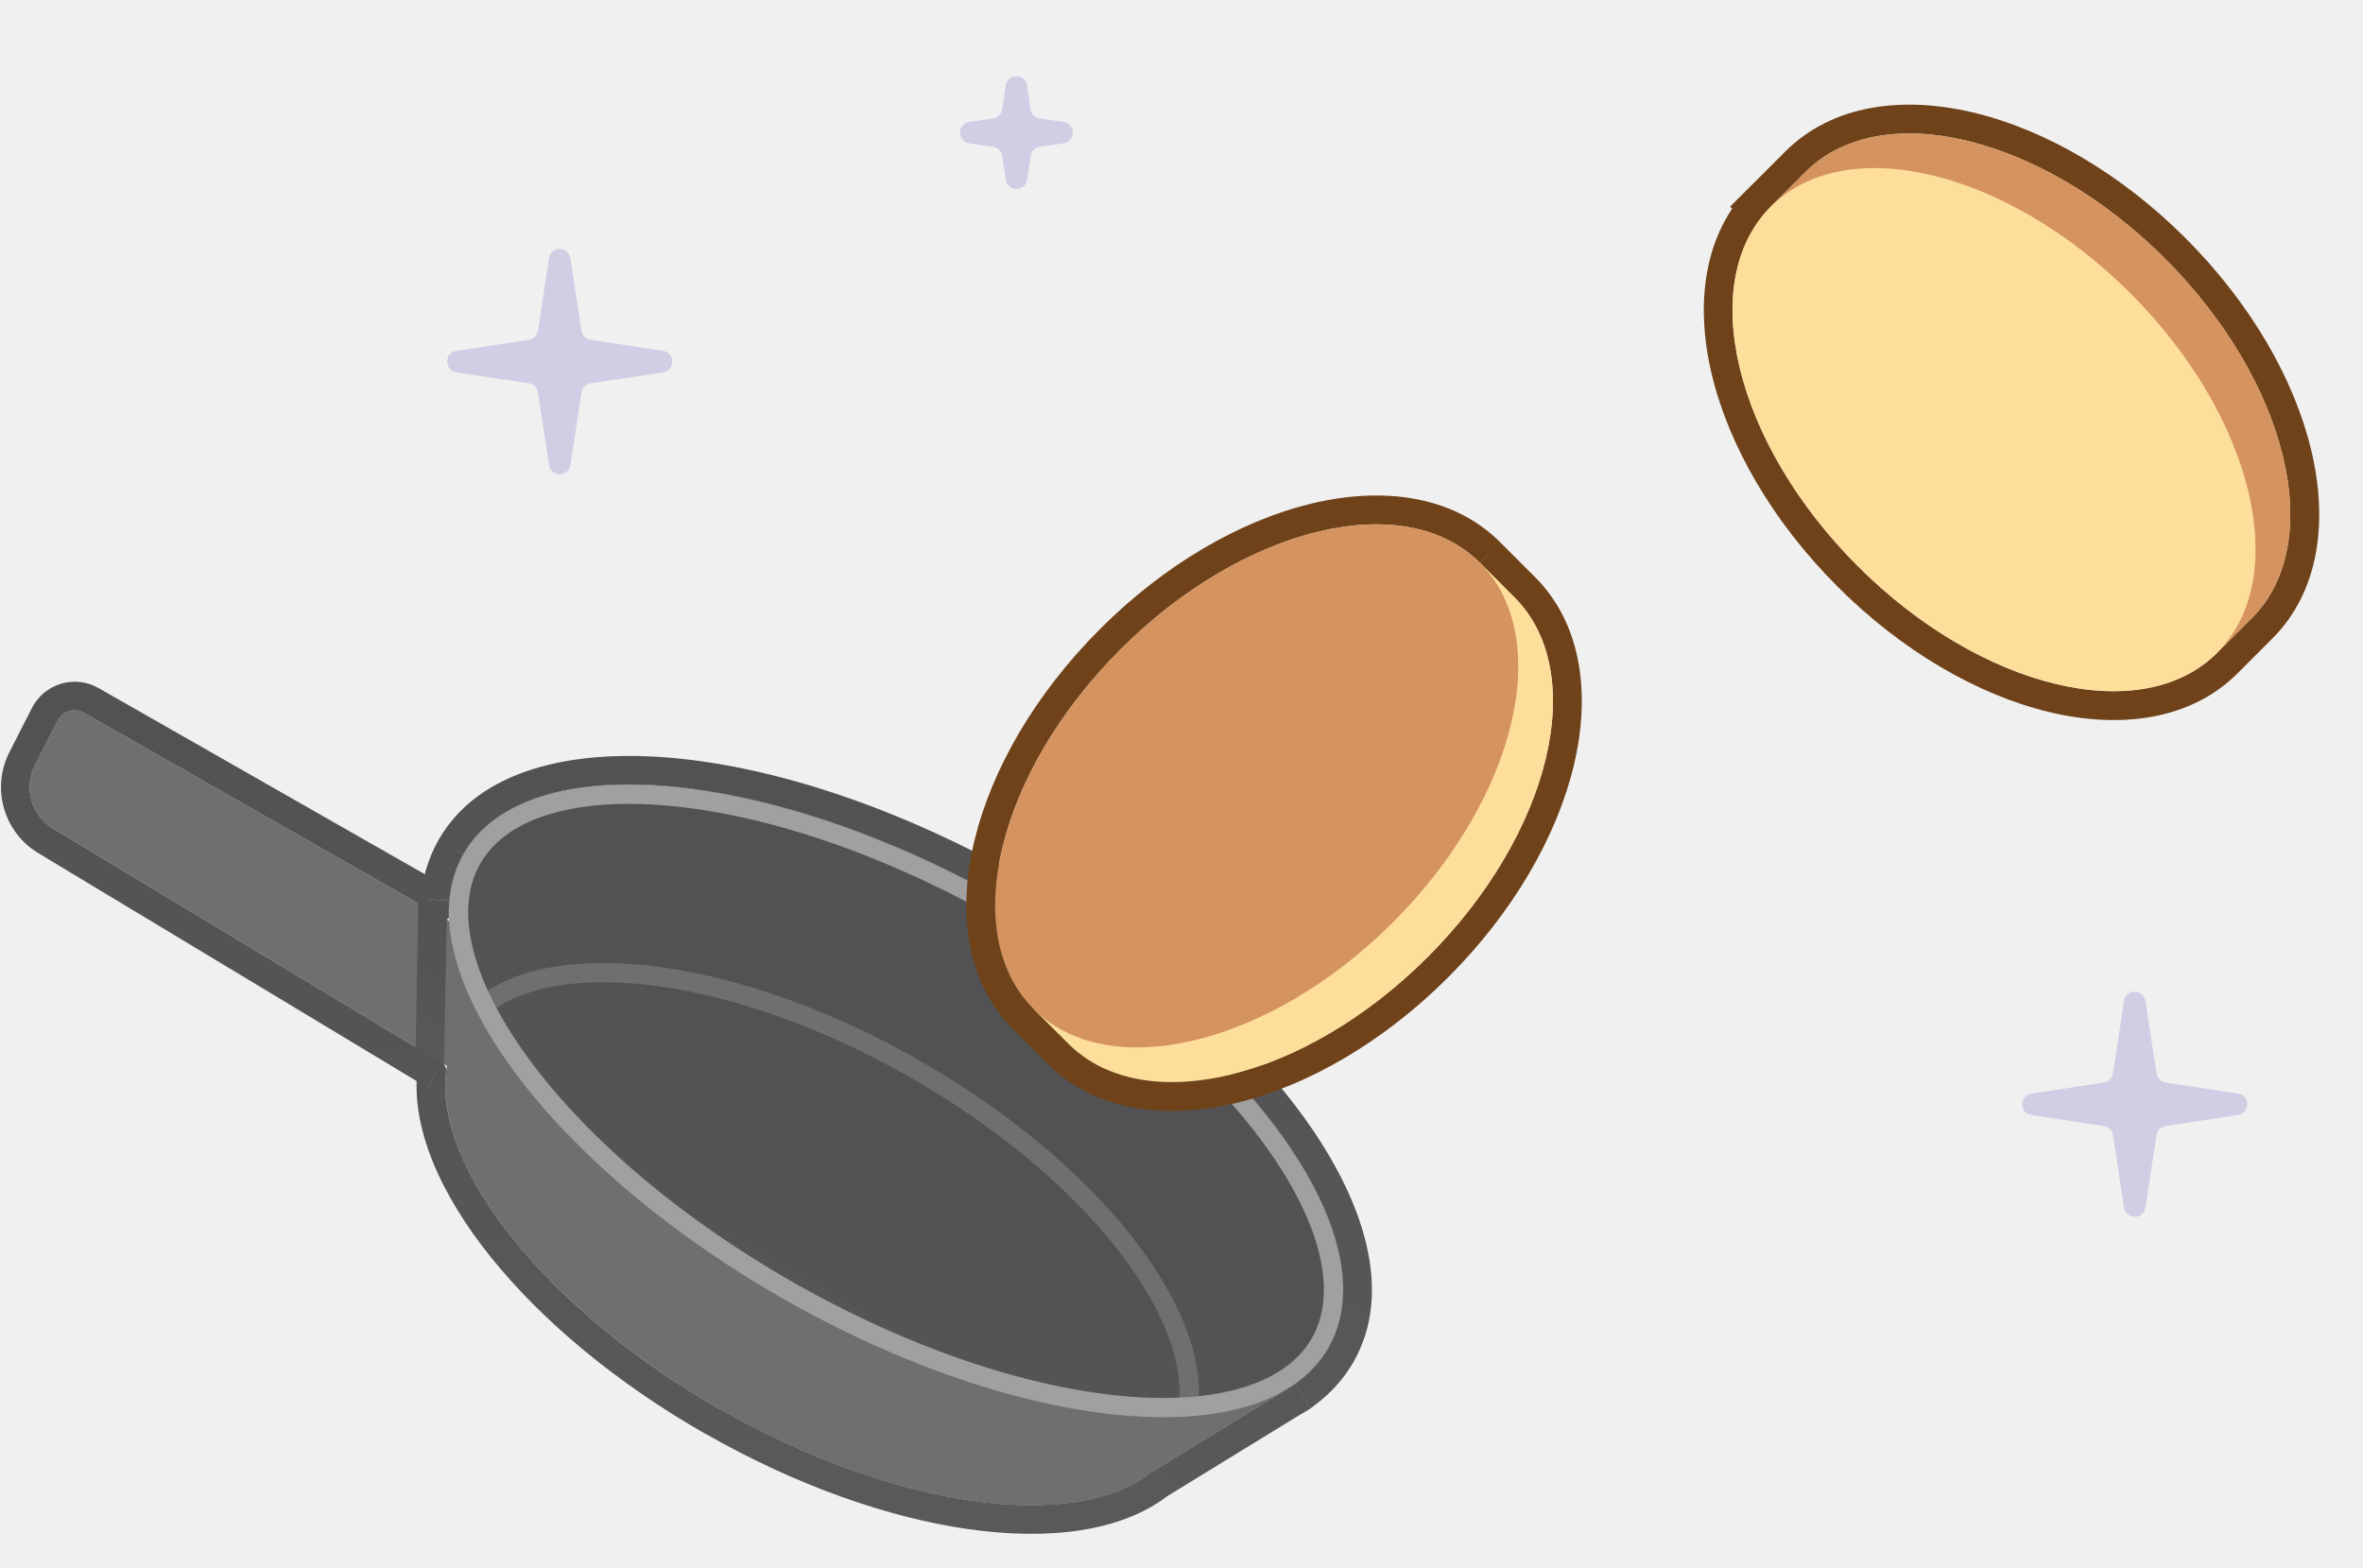
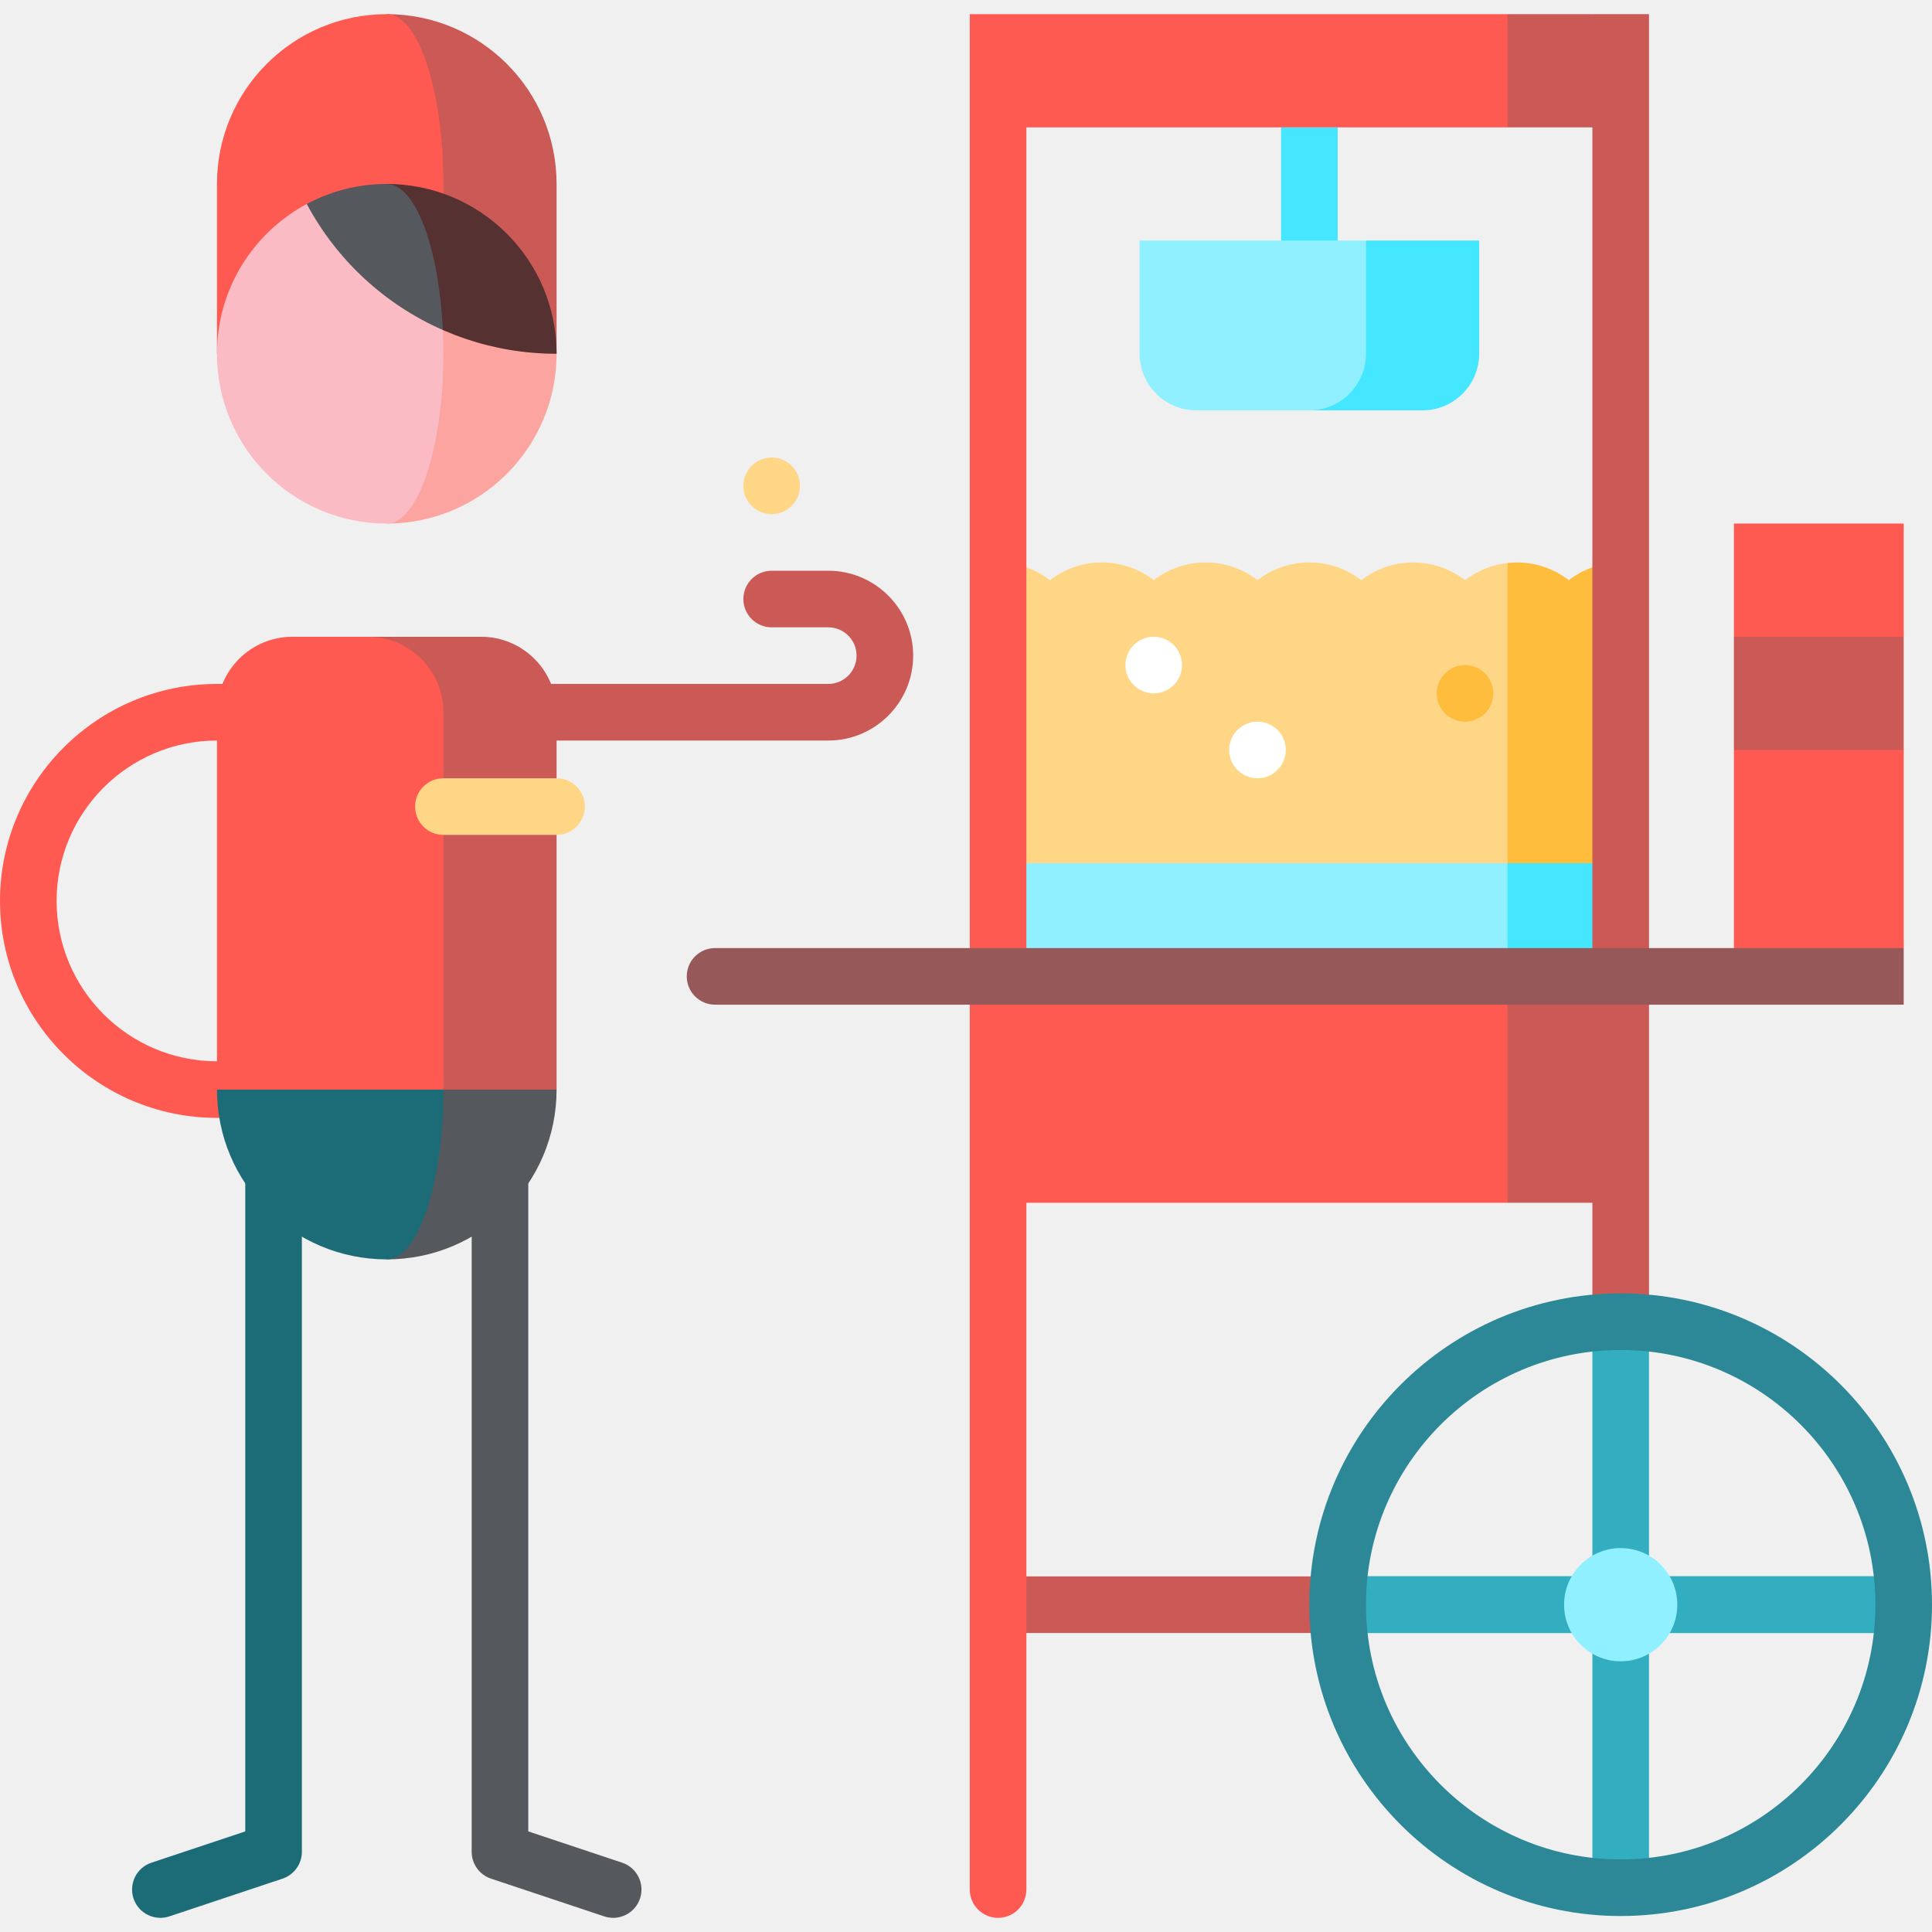
- <svg xmlns="http://www.w3.org/2000/svg" width="202" height="134" fill="none">
-   <g opacity=".9" clip-path="url(#G)">
-     <g fill="#606063">
-       <ellipse rx="35.329" ry="16.759" transform="matrix(-.868567 -.495572 -.495572 .868567 69.8631 105.917)" />
-       <path d="M96.673 126.95l14.097-8.644-72.385-41.3-.102 16.63 58.4 33.315z" />
-       <path d="M41.893 80.74L7.205 60.947a1.65 1.65 0 0 0-2.291.685l-1.93 3.79a4.13 4.13 0 0 0 1.549 5.41l35.888 21.623 1.472-11.72z" />
-     </g>
-     <ellipse rx="42.576" ry="19.476" transform="matrix(-.868567 -.495572 -.495572 .868567 76.597 94.1158)" fill="url(#D)" />
-     <g stroke-width="1.652">
-       <path d="M101.565 120.4c1.16-8.27-8.41-20.488-23.397-29.04s-30.375-10.574-36.905-5.366" stroke="#606063" />
-       <path d="M40.335 73.426c-2.407 4.22-.95 10.422 3.96 17.25 4.862 6.763 12.928 13.857 23.06 19.64s20.344 9.115 28.64 9.86c8.375.752 14.457-1.15 16.864-5.368s.95-10.422-3.96-17.25c-4.862-6.763-12.928-13.857-23.06-19.64s-20.344-9.115-28.64-9.86c-8.375-.75-14.457 1.15-16.865 5.368z" stroke="#979797" />
-     </g>
-     <path d="M36.99 77.086l-.27 14.43" stroke="url(#E)" stroke-width="2.449" />
-     <mask id="A" maskUnits="userSpaceOnUse" x="-5.031" y="57.228" width="125.963" height="76.447" fill="#000">
-       <path fill="#fff" d="M-5.03 57.228h125.963v76.447H-5.03z" />
-       <path fill-rule="evenodd" d="M61.558 120.473c-14.89-8.496-24.432-20.608-23.42-28.876.035-.287-.093-.57-.34-.72L4.534 70.833a4.13 4.13 0 0 1-1.549-5.41l1.93-3.79a1.65 1.65 0 0 1 2.291-.685L38.08 78.563c.13.075.294-.02.295-.17-.01-.325-.01-.645.006-.96l.002-.412c.018-.004.025-.008.025-.014.12-1.44.517-2.78 1.208-4 5.33-9.343 26.208-7.47 46.632 4.183s32.658 28.673 27.328 38.015c-.69 1.21-1.643 2.233-2.82 3.07.007.018.007.026.001.03l-.543.333c-.025.016-.05.03-.077.047-.047.03-.095.06-.143.088l-11.61 7.12c-6.574 5.13-21.898 3.09-36.825-5.428z" />
-     </mask>
-     <path d="M61.558 120.473l-1.214 2.127 1.214-2.127zM4.534 70.833L3.27 72.93l1.264-2.098zm-1.55-5.4l-2.183-1.11 2.183 1.11zm1.93-3.79l2.183 1.11-2.183-1.11zm2.29-.685L8.42 58.82l-1.214 2.127zm31.177 16.486l2.446.114.002-.05v-.05l-2.45-.015zm1.235-4.416L37.5 71.802l2.127 1.214zM86.25 77.2l1.214-2.127L86.25 77.2zm27.328 38.015l2.127 1.214-2.127-1.214zm-3.363 3.433l-1.28-2.088-.012.007-.01.007 1.303 2.074zm-.077.047l-1.286-2.083 1.286 2.083zm-.143.088l-1.258-2.102-.022.014 1.28 2.088zm-11.61 7.12l-1.28-2.088-.118.073-.11.084 1.506 1.93zm12.374-7.587l1.28 2.087-1.28-2.087zm-.001-.03l1.42 1.997-1.42-1.997zM38.384 77.02l-2.45-.015 2.45.015zm-.303 1.543l1.214-2.127-1.214 2.127zm.328-1.557l-2.44-.206 2.44.206zm-.27 14.59l-2.43-.298 2.43.298zm-.34-.72l1.264-2.098-1.264 2.098zm-2.1.422c-.627 5.12 2.002 10.88 6.268 16.185 4.342 5.4 10.7 10.74 18.368 15.116l2.427-4.254c-7.222-4.12-13.08-9.084-16.978-13.93-3.974-4.942-5.61-9.37-5.224-12.52l-4.862-.596zM3.27 72.93l33.265 20.043 2.528-4.195L5.798 68.736 3.27 72.93zm-2.468-8.62a6.58 6.58 0 0 0 2.468 8.619l2.528-4.195a1.68 1.68 0 0 1-.63-2.202L.802 64.312zm1.93-3.79l-1.93 3.79 4.365 2.222 1.93-3.79-4.365-2.222zM8.42 58.82a4.1 4.1 0 0 0-5.687 1.702l4.365 2.222c-.206.406-.7.556-1.105.33L8.42 58.82zm30.876 17.617L8.42 58.82 5.99 63.073 36.868 80.7l2.427-4.254zm-3.36.882a14.58 14.58 0 0 0-.007 1.155l4.895-.16a9.68 9.68 0 0 1 .005-.767l-4.893-.227zm0-.313l-.002.412 4.898.03.002-.412-4.898-.03zm1.555-5.203c-.882 1.546-1.372 3.234-1.52 4.998l4.88.41c.094-1.116.395-2.106.895-2.982L37.5 71.802zm49.972 3.27c-10.445-5.96-21.108-9.482-29.97-10.277-8.626-.774-16.572.996-20.002 7.007l4.254 2.427c1.9-3.33 7.06-5.296 15.3-4.556 8.015.72 18.003 3.96 27.98 9.653l2.427-4.254zm28.242 41.356c3.43-6.01.9-13.752-4.145-20.784-5.194-7.225-13.65-14.612-24.097-20.572l-2.427 4.254c9.978 5.693 17.85 12.643 22.547 19.176 4.835 6.727 5.768 12.167 3.868 15.5l4.254 2.427zm-3.53 3.853c1.443-1.026 2.647-2.308 3.53-3.853L111.45 114c-.5.875-1.2 1.638-2.112 2.287l2.837 3.993zm-.68.453l.543-.333-2.56-4.175-.543.333 2.56 4.175zm-2.583-4.16l-.06.038 2.573 4.167.093-.058-2.606-4.147zm2.34 4.3l.172-.105-2.573-4.167-.115.07 2.516 4.203zm-11.588 7.106l11.6-7.12-2.56-4.175-11.61 7.12 2.56 4.176zm-39.32-5.39c7.687 4.386 15.54 7.145 22.412 8.13 6.75.966 13.057.283 17.134-2.897l-3.013-3.862c-2.498 1.95-7.14 2.81-13.426 1.9-6.166-.883-13.438-3.403-20.68-7.534l-2.427 4.254zm49.2-2.174c-1.61-.92-1.648-3.23-.066-4.2l2.56 4.175a2.46 2.46 0 0 0-.066-4.229l-2.428 4.254zm-.205-4.138a2.46 2.46 0 0 0 .205 4.138l2.428-4.254c1.56.89 1.648 3.082.204 4.11l-2.837-3.993zM40.833 77.035c-.01 1.867-2.03 3.03-3.65 2.105l2.427-4.254a2.46 2.46 0 0 0-3.675 2.119l4.898.03zM36.868 80.7a2.65 2.65 0 0 0 3.957-2.282l-4.898-.03c.01-1.722 1.872-2.796 3.368-1.942L36.868 80.7zm.316-1.55a2.46 2.46 0 0 0 3.667-1.928l-4.88-.41c.15-1.765 2.082-2.805 3.642-1.915l-2.427 4.254zm3.387 12.755c.145-1.18-.378-2.435-1.508-3.116l-2.528 4.195a1.72 1.72 0 0 1-.826-1.675l4.862.596z" fill="url(#F)" mask="url(#A)" />
-     <mask id="B" maskUnits="userSpaceOnUse" x="72.421" y="32.209" width="72.832" height="72.832" fill="#000">
-       <path fill="#fff" d="M72.42 32.208h72.832v72.832H72.42z" />
-       <path fill-rule="evenodd" d="M88.356 86.256c-6.438-6.438-3.117-20.196 7.418-30.73s24.293-13.855 30.73-7.418l2.967 2.967c6.437 6.438 3.116 20.196-7.418 30.73S97.76 95.66 91.323 89.223l-2.967-2.967z" />
-     </mask>
-     <path d="M126.515 48.12l-1.744 1.744v-.003l1.746-1.74zm2.956 2.956l1.744-1.744-1.744 1.744zM90.1 84.512l.117.126.08.096.045.06.014.02-.014-.02-.045-.06-.08-.096-.117-.126L86.612 88l-.117-.126-.08-.096-.045-.06-.014-.02.014.02.045.06.08.096.117.126 3.488-3.488zm7.418-27.242c-5 5-8.2 10.684-9.42 15.736-1.23 5.1-.38 9.125 2.002 11.506L86.612 88c-4.056-4.056-4.763-10.13-3.31-16.15 1.465-6.07 5.192-12.532 10.727-18.067l3.488 3.488zm27.243-7.418c-2.382-2.38-6.407-3.233-11.507-2.002-5.05 1.22-10.736 4.42-15.736 9.42L94.03 53.78c5.535-5.535 11.997-9.262 18.067-10.727 6.022-1.454 12.095-.747 16.152 3.31l-3.488 3.488zm.01.01l3.48-3.497c.004.005.01.01.014.015l-3.493 3.482zm2.958 2.958l-2.956-2.956 3.488-3.488 2.956 2.956-3.488 3.488zM120.31 80.06c5-5 8.2-10.684 9.42-15.736 1.23-5.1.38-9.125-2.002-11.506l3.488-3.488c4.056 4.056 4.762 10.13 3.31 16.15-1.465 6.07-5.192 12.532-10.727 18.067l-3.488-3.488zM93.067 87.48c2.38 2.38 6.406 3.233 11.506 2.002 5.052-1.22 10.736-4.42 15.736-9.42l3.488 3.488c-5.535 5.535-11.996 9.26-18.067 10.727-6.022 1.454-12.095.747-16.15-3.31l3.488-3.488zM90.1 84.512l2.967 2.967-3.488 3.488L86.612 88l3.488-3.488z" fill="#612f01" mask="url(#B)" />
-     <path d="M91.323 89.223c6.438 6.438 20.197 3.117 30.73-7.418s13.855-24.293 7.417-30.73l-2.967-2.967-38.148 38.148 2.967 2.967z" fill="#fedc90" />
-     <path d="M88.356 86.256c6.438 6.438 20.196 3.117 30.73-7.418s13.855-24.293 7.418-30.73-20.196-3.117-30.73 7.418-13.855 24.293-7.418 30.73z" fill="#d1884f" />
-     <mask id="C" maskUnits="userSpaceOnUse" x="135.487" y="-1.088" width="72.832" height="72.832" fill="#000">
-       <path fill="#fff" d="M135.487-1.088h72.832v72.832h-72.832z" />
-       <path fill-rule="evenodd" d="M189.586 55.758l-.052.052c-6.438 6.438-20.196 3.117-30.73-7.418s-13.856-24.292-7.42-30.73h0l2.967-2.967c6.438-6.438 20.196-3.117 30.73 7.418s13.855 24.293 7.417 30.73l-2.914 2.915z" />
-     </mask>
-     <path d="M189.586 55.758l-1.757-1.73.007-.006.006-.006 1.744 1.744zm-38.2-38.095l1.744-1.744 1.744 1.744-1.744 1.744-1.744-1.744zm0 0l-1.744 1.744-1.744-1.744 1.744-1.744 1.744 1.744zm2.967-2.967l-1.744-1.744 1.744 1.744zM192.5 52.843l1.744 1.744-1.744-1.744zm-4.7 1.223l.04-.04 3.513 3.463-.064.065-3.488-3.488zm-27.243-7.418c5 5 10.685 8.2 15.737 9.42 5.1 1.23 9.125.38 11.506-2.002l3.488 3.488c-4.056 4.056-10.13 4.763-16.152 3.31-6.07-1.465-12.532-5.192-18.066-10.727l3.487-3.488zm-7.418-27.242c-2.38 2.382-3.232 6.406-2 11.506 1.22 5.052 4.42 10.736 9.42 15.736l-3.487 3.488c-5.535-5.535-9.262-11.996-10.727-18.066-1.454-6.022-.747-12.095 3.308-16.15l3.488 3.487zm0-3.488h0l-3.488 3.488 3.488-3.488zm2.967.52l-2.967 2.967-3.488-3.488 2.967-2.967 3.488 3.488zm27.243 7.418c-5-5-10.685-8.2-15.736-9.42-5.1-1.23-9.125-.38-11.507 2.002l-3.488-3.488c4.057-4.056 10.13-4.763 16.152-3.31 6.07 1.465 12.532 5.192 18.067 10.727l-3.488 3.488zm7.417 27.242c2.382-2.38 3.234-6.406 2.003-11.506-1.22-5.052-4.42-10.736-9.42-15.736l3.488-3.488c5.534 5.534 9.26 11.996 10.726 18.067 1.454 6.022.747 12.095-3.31 16.15l-3.488-3.488zm-2.914 2.915l2.914-2.915 3.488 3.488-2.914 2.915-3.488-3.488z" fill="#612f01" mask="url(#C)" />
-     <path d="M192.5 52.842c6.437-6.438 3.116-20.196-7.418-30.73s-24.293-13.855-30.73-7.418l-2.967 2.967 38.148 38.148 2.967-2.967z" fill="#d1884f" />
-     <path d="M189.534 55.8c6.437-6.438 3.116-20.196-7.418-30.73s-24.293-13.855-30.73-7.418-3.117 20.196 7.417 30.73 24.293 13.855 30.73 7.418z" fill="#fedc90" />
-     <g fill="#aea0d6">
-       <path opacity=".5" d="M48.762 22.074c-.16-1.047-1.67-1.047-1.828 0l-.945 6.202c-.06.4-.375.714-.775.775l-6.202.945c-1.047.16-1.047 1.67 0 1.83l6.202.945c.4.06.714.375.775.775l.945 6.202c.16 1.047 1.67 1.047 1.828 0l.945-6.202c.06-.4.375-.714.775-.775l6.202-.945c1.047-.16 1.047-1.67 0-1.83l-6.202-.945c-.4-.06-.714-.375-.775-.775l-.945-6.202zM183.4 85.57c-.16-1.047-1.67-1.047-1.828 0l-.945 6.202c-.06.4-.375.714-.775.775l-6.202.945c-1.047.16-1.047 1.67 0 1.828l6.202.945c.4.06.714.375.775.775l.945 6.2c.16 1.048 1.67 1.048 1.828 0l.945-6.2c.06-.4.375-.714.775-.775l6.202-.945c1.048-.16 1.048-1.67 0-1.83l-6.202-.945c-.4-.06-.714-.375-.775-.775l-.945-6.202zM85.974 7.308c.16-1.047 1.67-1.047 1.83 0l.3 2.04c.06.4.375.714.775.775l2.04.3c1.047.16 1.047 1.67 0 1.83l-2.04.3c-.4.06-.714.375-.775.775l-.3 2.04c-.16 1.047-1.67 1.047-1.83 0l-.3-2.04c-.06-.4-.375-.714-.775-.775l-2.04-.3c-1.047-.16-1.047-1.67 0-1.83l2.04-.3c.4-.06.714-.375.775-.775l.3-2.04z" />
-     </g>
+ <svg xmlns="http://www.w3.org/2000/svg" version="1.1" id="Capa_1" x="0px" y="0px" viewBox="0 0 512 512" style="enable-background:new 0 0 512 512;" xml:space="preserve">
+   <rect x="339.5" y="33.75" style="fill:#44E7FF;" width="15" height="45" />
+   <path style="fill:#CB5956;" d="M219.5,151.25h-15c-4.142,0-7.5,3.358-7.5,7.5s3.358,7.5,7.5,7.5h15c4.136,0,7.5,3.364,7.5,7.5  s-3.364,7.5-7.5,7.5h-117v15h117c12.407,0,22.5-10.093,22.5-22.5S231.907,151.25,219.5,151.25z" />
+   <path style="fill:#1C6C78;" d="M65,298.413v186.929l-24.87,8.29c-3.93,1.31-6.053,5.557-4.744,9.487  c1.31,3.93,5.559,6.054,9.487,4.744l29.998-10c3.062-1.021,5.128-3.887,5.128-7.115V298.413H65z" />
+   <path style="fill:#55585D;" d="M140,298.413v186.929l24.87,8.29c3.93,1.31,6.053,5.557,4.744,9.487  c-1.31,3.93-5.559,6.054-9.487,4.744l-29.998-10c-3.062-1.021-5.128-3.887-5.128-7.115V298.413H140z" />
+   <g>
+     <path style="fill:#FF5A52;" d="M102.5,296.25h-45c-31.706,0-57.5-25.794-57.5-57.5s25.794-57.5,57.5-57.5h45v15h-45   c-23.435,0-42.5,19.065-42.5,42.5s19.065,42.5,42.5,42.5h45V296.25z" />
+     <polygon style="fill:#FF5A52;" points="459.5,138.75 459.5,168.75 482,198.75 504.5,168.75 504.5,138.75  " />
  </g>
-   <defs>
-     <linearGradient id="D" x1="42.576" y1="0" x2="42.576" y2="38.952" gradientUnits="userSpaceOnUse">
-       <stop stop-color="#404042" />
-       <stop offset="1" stop-color="#48484b" />
-     </linearGradient>
-     <linearGradient id="E" x1="40.016" y1="78.836" x2="33.695" y2="89.766" gradientUnits="userSpaceOnUse">
-       <stop stop-color="#404042" />
-       <stop offset="1" stop-color="#48484b" />
-     </linearGradient>
-     <linearGradient id="F" x1="60.591" y1="65.065" x2="55.695" y2="126.187" gradientUnits="userSpaceOnUse">
-       <stop stop-color="#404042" />
-       <stop offset="1" stop-color="#48484b" />
-     </linearGradient>
-     <clipPath id="G">
-       <path fill="#fff" d="M0 0h202v133.654H0z" />
-     </clipPath>
-   </defs>
+   <polygon style="fill:#CB5956;" points="504.5,198.75 482,228.75 459.5,198.75 459.5,168.75 504.5,168.75 " />
+   <polygon style="fill:#FF5A52;" points="504.5,251.25 459.5,258.75 459.5,198.75 504.5,198.75 " />
+   <path style="fill:#FFBD3D;" d="M429.5,149.054v79.7l-75,45l45-124.56c0.82-0.09,1.65-0.14,2.5-0.14c5.18,0,9.95,1.76,13.75,4.7  C419.55,150.814,424.32,149.054,429.5,149.054z" />
+   <path style="fill:#FFD686;" d="M399.5,149.194v124.56l-135-45v-79.7c5.18,0,9.95,1.76,13.75,4.7c3.8-2.94,8.57-4.7,13.75-4.7  s9.95,1.76,13.75,4.7c3.8-2.94,8.57-4.7,13.75-4.7s9.95,1.76,13.75,4.7c3.8-2.94,8.57-4.7,13.75-4.7s9.95,1.76,13.75,4.7  c3.8-2.94,8.57-4.7,13.75-4.7s9.95,1.76,13.75,4.7C391.43,151.294,395.29,149.664,399.5,149.194z" />
+   <polygon style="fill:#44E7FF;" points="369.5,288.75 429.5,258.75 429.5,228.75 399.5,228.75 " />
+   <polygon style="fill:#90F0FF;" points="399.5,288.75 264.5,258.75 264.5,228.75 399.5,228.75 " />
+   <polygon style="fill:#CB5956;" points="422,3.75 429.5,33.749 399.5,33.749 379.5,18.75 399.5,3.75 " />
+   <polygon style="fill:#FF5A52;" points="272,3.75 264.5,33.749 399.5,33.749 399.5,3.75 " />
+   <polygon style="fill:#CB5956;" points="429.5,258.75 429.5,318.75 399.5,318.75 379.5,288.75 399.5,258.75 " />
+   <rect x="264.5" y="258.75" style="fill:#FF5A52;" width="135" height="59.999" />
+   <path style="fill:#44E7FF;" d="M362,63.75l-15,45h30c8.25,0,15-6.75,15-15v-30H362z" />
+   <path style="fill:#90F0FF;" d="M362,93.75v-30h-60v30c0,8.25,6.75,15,15,15h30C355.25,108.75,362,102,362,93.75z" />
+   <g>
+     <circle style="fill:#FFFFFF;" cx="305.75" cy="176.25" r="7.5" />
+     <circle style="fill:#FFFFFF;" cx="333.25" cy="198.75" r="7.5" />
+   </g>
+   <circle style="fill:#FFBD3D;" cx="388.25" cy="183.75" r="7.5" />
+   <path style="fill:#55585D;" d="M102.5,258.75v75c24.853,0,45-20.147,45-45L102.5,258.75z" />
+   <path style="fill:#1C6C78;" d="M117.5,288.75l-15-30l-45,30c0,24.853,20.147,45,45,45C110.784,333.75,117.5,313.603,117.5,288.75z" />
+   <path style="fill:#CB5956;" d="M127.5,168.75h-30l20,120h30v-100C147.5,177.704,138.546,168.75,127.5,168.75z" />
+   <path style="fill:#FF5A52;" d="M97.5,168.75h-20c-11.046,0-20,8.954-20,20v100h60v-100C117.5,177.704,108.546,168.75,97.5,168.75z" />
+   <circle style="fill:#FFD686;" cx="204.5" cy="128.75" r="7.5" />
+   <path style="fill:#CB5956;" d="M102.5,3.75l15,90h30v-45C147.5,23.897,127.353,3.75,102.5,3.75z" />
+   <path style="fill:#FF5A52;" d="M102.5,3.75c-24.853,0-45,20.147-45,45v45h60v-45C117.5,23.897,110.784,3.75,102.5,3.75z" />
+   <path style="fill:#563131;" d="M102.5,48.75v65l45-20C147.5,68.897,127.353,48.75,102.5,48.75z" />
+   <path style="fill:#FCA5A0;" d="M102.5,78.77v59.98c24.853,0,45-20.147,45-45C130.607,93.75,115.031,88.176,102.5,78.77z" />
+   <path style="fill:#55585D;" d="M117.351,87.454c-1.021-21.87-7.279-38.704-14.851-38.704c-7.667,0-14.884,1.923-21.202,5.305  L102.5,113.75L117.351,87.454z" />
+   <path style="fill:#FABBC4;" d="M81.298,54.055C67.136,61.634,57.5,76.565,57.5,93.75c0,24.853,20.147,45,45,45  c8.284,0,15-20.147,15-45c0-2.138-0.053-4.238-0.149-6.296C101.909,80.676,89.196,68.849,81.298,54.055z" />
+   <g>
+     <rect x="264.5" y="417.76" style="fill:#CB5956;" width="90" height="15" />
+     <rect x="422" y="3.75" style="fill:#CB5956;" width="15" height="346.51" />
+   </g>
+   <path style="fill:#FF5A52;" d="M257,3.75v497c0,4.142,3.357,7.5,7.5,7.5s7.5-3.358,7.5-7.5v-497H257z" />
+   <path style="fill:#FFD686;" d="M147.5,221.25h-30c-4.142,0-7.5-3.358-7.5-7.5s3.358-7.5,7.5-7.5h30c4.142,0,7.5,3.358,7.5,7.5  S151.642,221.25,147.5,221.25z" />
+   <g>
+     <rect id="SVGCleanerId_0" x="422" y="350.26" style="fill:#33ADC0;" width="15" height="150" />
+   </g>
+   <rect x="354.5" y="417.76" style="fill:#33ADC0;" width="150" height="15" />
+   <g transform="matrix(0.7071 -0.7071 0.7071 0.7071 -174.91 428.26)">
+     <rect id="SVGCleanerId_0_1_" x="421.991" y="350.263" transform="matrix(-0.7071 0.7071 -0.7071 -0.7071 1033.892 422.2717)" style="fill:#33ADC0;" width="15" height="149.999" />
+   </g>
+   <g transform="matrix(0.7071 0.7071 -0.7071 0.7071 426.5 -179.15)">
+     <rect id="SVGCleanerId_0_2_" x="421.998" y="350.251" transform="matrix(-0.7071 -0.7071 0.7071 -0.7071 432.5014 1029.649)" style="fill:#33ADC0;" width="15" height="149.999" />
+   </g>
+   <path style="fill:#2C8896;" d="M429.5,507.763c-45.491,0-82.5-37.009-82.5-82.5s37.009-82.5,82.5-82.5s82.5,37.009,82.5,82.5  S474.991,507.763,429.5,507.763z M429.5,357.763c-37.22,0-67.5,30.28-67.5,67.5s30.28,67.5,67.5,67.5s67.5-30.28,67.5-67.5  S466.72,357.763,429.5,357.763z" />
+   <circle style="fill:#90F0FF;" cx="429.5" cy="425.26" r="15" />
+   <path style="fill:#965859;" d="M189.5,251.25c-4.142,0-7.5,3.358-7.5,7.5s3.358,7.5,7.5,7.5h315v-15H189.5z" />
+   <g>
+ </g>
+   <g>
+ </g>
+   <g>
+ </g>
+   <g>
+ </g>
+   <g>
+ </g>
+   <g>
+ </g>
+   <g>
+ </g>
+   <g>
+ </g>
+   <g>
+ </g>
+   <g>
+ </g>
+   <g>
+ </g>
+   <g>
+ </g>
+   <g>
+ </g>
+   <g>
+ </g>
+   <g>
+ </g>
</svg>
